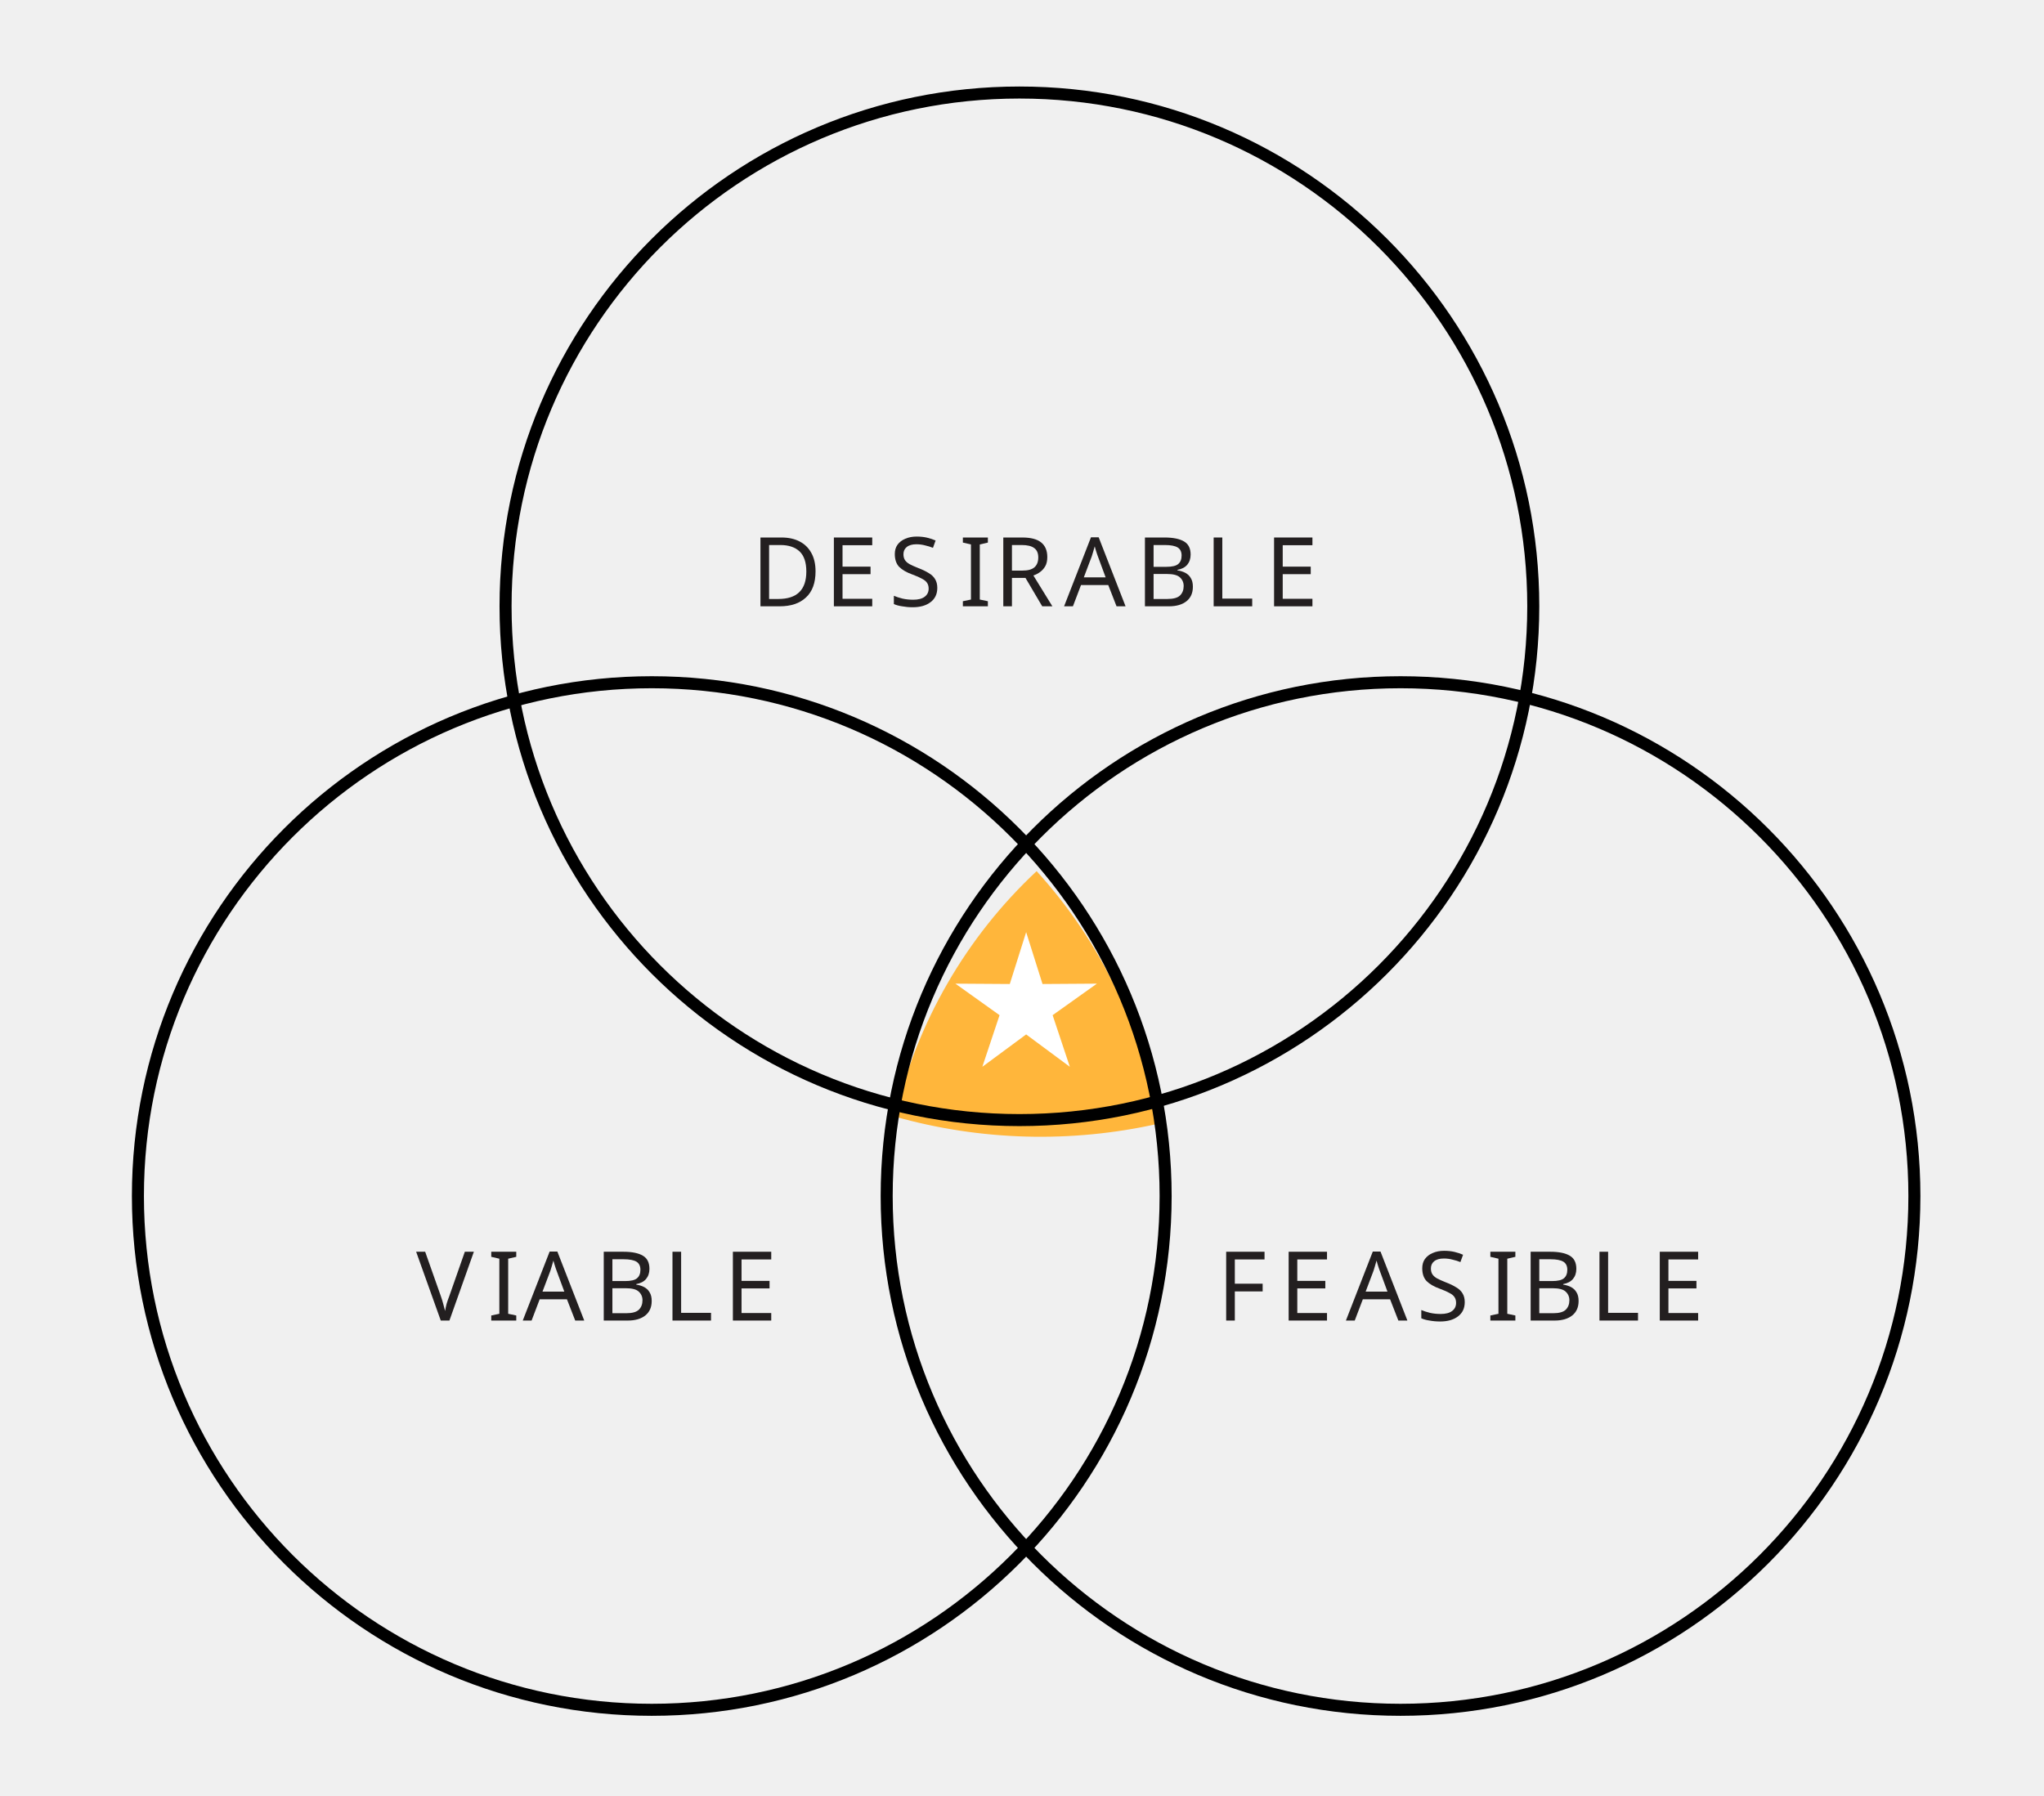
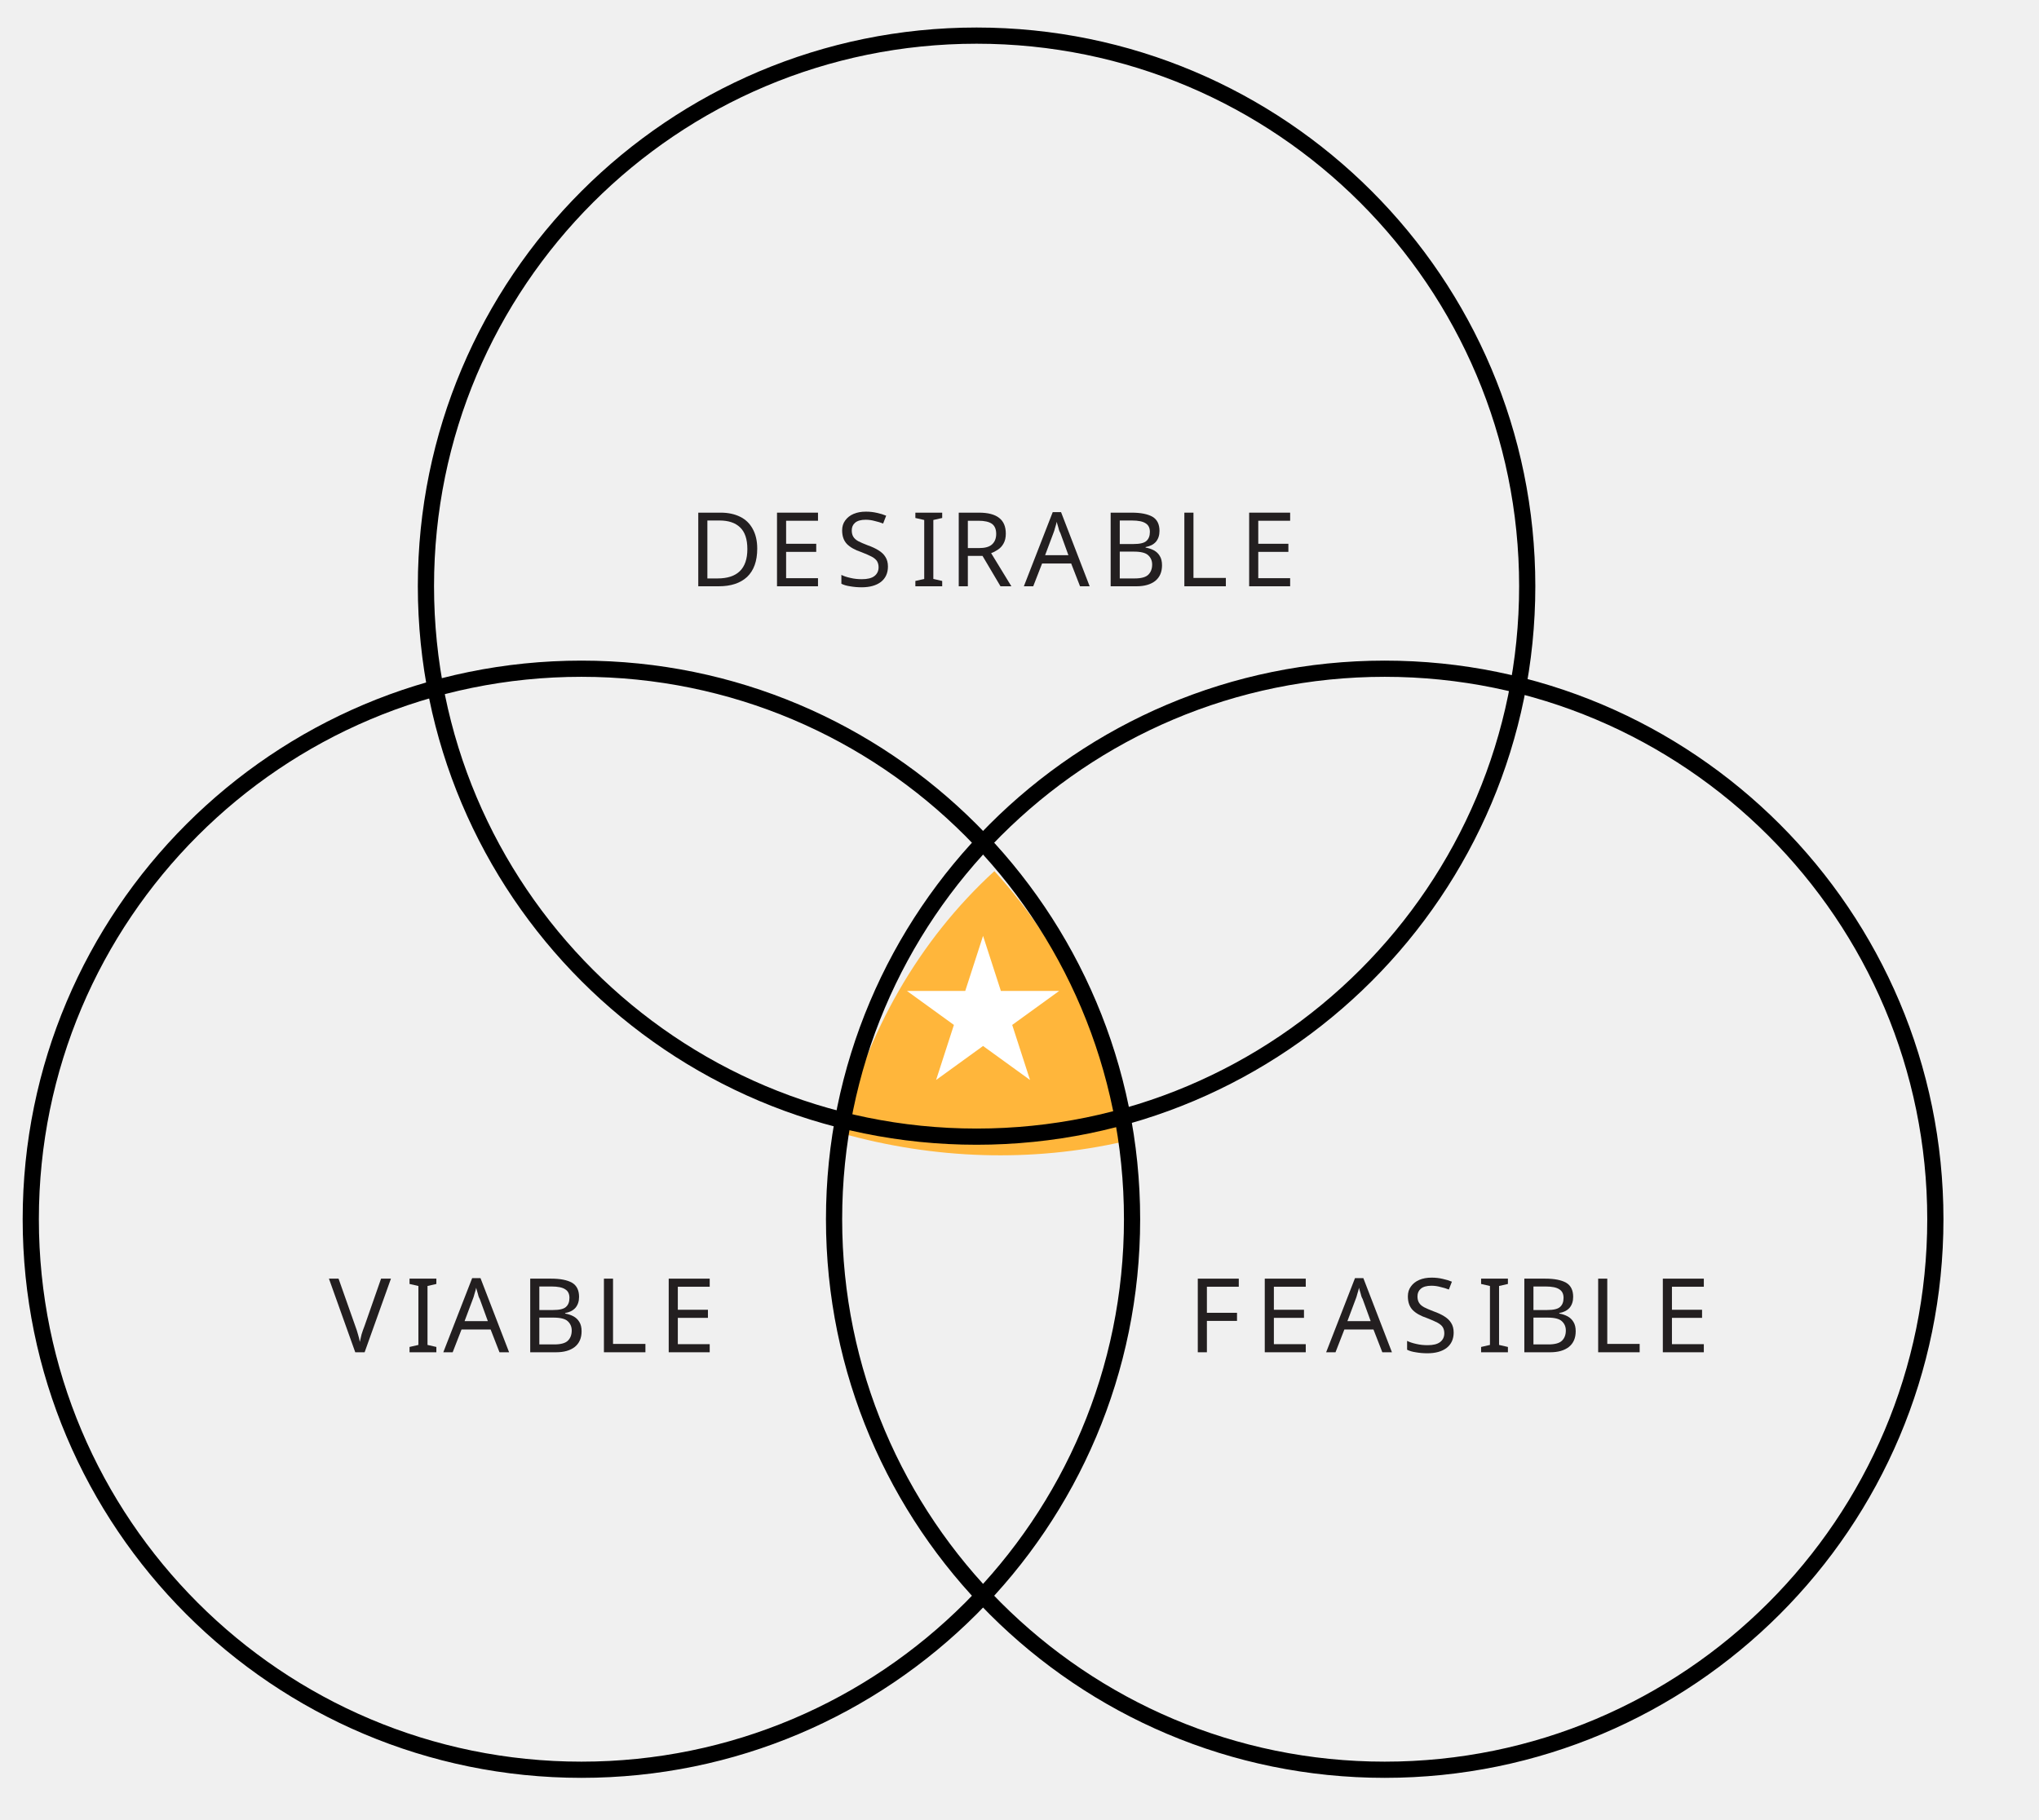
- <svg xmlns="http://www.w3.org/2000/svg" id="Layer_1" data-name="Layer 1" viewBox="0 0 169.85 149.25">
-   <defs>
-     <style>.cls-1{fill:#ffb63b;}.cls-2{fill:none;stroke:#000;stroke-miterlimit:10;}.cls-3{fill:#fff;}.cls-4{font-size:8px;fill:#231f20;font-family:CooperHewitt-Medium, Cooper Hewitt;}.cls-5{letter-spacing:0.12em;}.cls-6{letter-spacing:0.11em;}.cls-7{letter-spacing:0.12em;}.cls-8{letter-spacing:0.11em;}.cls-9{letter-spacing:0.13em;}.cls-10{letter-spacing:0.12em;}.cls-11{letter-spacing:0.11em;}.cls-12{letter-spacing:0.13em;}.cls-13{letter-spacing:0.12em;}.cls-14{letter-spacing:0.14em;}.cls-15{letter-spacing:0.12em;}.cls-16{letter-spacing:0.11em;}.cls-17{letter-spacing:0.12em;}.cls-18{letter-spacing:0.12em;}.cls-19{letter-spacing:0.13em;}</style>
-   </defs>
-   <path class="cls-1" d="M74.36,92.8a44.63,44.63,0,0,0,21.85.6,40.49,40.49,0,0,0-10.07-21A40.51,40.51,0,0,0,74.36,92.8Z" />
-   <circle class="cls-2" cx="54.16" cy="99.4" r="42.7" />
-   <circle class="cls-2" cx="116.38" cy="99.4" r="42.7" />
-   <circle class="cls-2" cx="84.71" cy="50.39" r="42.7" />
-   <polygon class="cls-3" points="85.27 77.47 86.63 81.78 91.15 81.75 87.47 84.37 88.9 88.66 85.27 85.97 81.63 88.66 83.06 84.37 79.39 81.75 83.91 81.78 85.27 77.47" />
-   <text class="cls-4" transform="translate(62.41 50.39)">
-     <tspan class="cls-5">D</tspan>
-     <tspan class="cls-6" x="6.1" y="0">E</tspan>
-     <tspan class="cls-7" x="11.46" y="0">S</tspan>
-     <tspan class="cls-8" x="17.29" y="0">I</tspan>
-     <tspan class="cls-9" x="20.18" y="0">R</tspan>
-     <tspan class="cls-10" x="26.01" y="0">A</tspan>
-     <tspan class="cls-11" x="31.95" y="0">B</tspan>
-     <tspan class="cls-12" x="37.66" y="0">L</tspan>
-     <tspan x="42.68" y="0">E</tspan>
-   </text>
-   <text class="cls-4" transform="translate(101.11 109.75)">
-     <tspan class="cls-13">F</tspan>
-     <tspan class="cls-14" x="5.19" y="0">E</tspan>
-     <tspan class="cls-11" x="10.73" y="0">A</tspan>
-     <tspan class="cls-15" x="16.59" y="0">S</tspan>
-     <tspan class="cls-16" x="22.42" y="0">I</tspan>
-     <tspan class="cls-11" x="25.3" y="0">B</tspan>
-     <tspan class="cls-12" x="31.02" y="0">L</tspan>
-     <tspan x="36.03" y="0">E</tspan>
-   </text>
-   <text class="cls-4" transform="translate(34.58 109.75)">
-     <tspan class="cls-17">V</tspan>
-     <tspan class="cls-18" x="5.93" y="0">I</tspan>
-     <tspan class="cls-10" x="8.86" y="0">A</tspan>
-     <tspan class="cls-11" x="14.81" y="0">B</tspan>
-     <tspan class="cls-19" x="20.52" y="0">L</tspan>
-     <tspan x="25.54" y="0">E</tspan>
-   </text>
+ <svg xmlns="http://www.w3.org/2000/svg" version="1.1" id="Layer_1" x="0px" y="0px" viewBox="0 0 125.9 112.4" style="enable-background:new 0 0 125.9 112.4;" xml:space="preserve">
+   <style type="text/css">
+ 	.st0{fill:#FFB63B;}
+ 	.st1{fill:none;stroke:#000000;stroke-miterlimit:10;}
+ 	.st2{fill:#FFFFFF;}
+ 	.st3{fill:#231F20;}
+ 	.st4{font-family:'CooperHewitt-Medium';}
+ 	.st5{font-size:6.376px;}
+ </style>
+   <path class="st0" d="M52,70c5.7,1.6,11.7,1.8,17.4,0.5c-1-6.2-3.8-12.1-8-16.7C56.7,58.1,53.5,63.8,52,70z" />
+   <circle class="st1" cx="35.9" cy="75.3" r="34" />
+   <circle class="st1" cx="85.5" cy="75.3" r="34" />
+   <circle class="st1" cx="60.3" cy="36.2" r="34" />
+   <polygon class="st2" points="60.7,57.8 61.8,61.2 65.4,61.2 62.5,63.3 63.6,66.7 60.7,64.6 57.8,66.7 58.9,63.3 56,61.2 59.6,61.2   " />
+   <text transform="matrix(1 0 0 1 42.4905 36.2087)" class="st3 st4 st5">D</text>
+   <text transform="matrix(1 0 0 1 47.3519 36.2087)" class="st3 st4 st5">E</text>
+   <text transform="matrix(1 0 0 1 51.6238 36.2087)" class="st3 st4 st5">S</text>
+   <text transform="matrix(1 0 0 1 56.2703 36.2087)" class="st3 st4 st5">I</text>
+   <text transform="matrix(1 0 0 1 58.5735 36.2087)" class="st3 st4 st5">R</text>
+   <text transform="matrix(1 0 0 1 63.2195 36.2087)" class="st3 st4 st5">A</text>
+   <text transform="matrix(1 0 0 1 67.9534 36.2087)" class="st3 st4 st5">B</text>
+   <text transform="matrix(1 0 0 1 72.5042 36.2087)" class="st3 st4 st5">L</text>
+   <text transform="matrix(1 0 0 1 76.5052 36.2087)" class="st3 st4 st5">E</text>
+   <text transform="matrix(1 0 0 1 73.3333 83.5163)" class="st3 st4 st5">F</text>
+   <text transform="matrix(1 0 0 1 77.469 83.5163)" class="st3 st4 st5">E</text>
+   <text transform="matrix(1 0 0 1 81.8841 83.5163)" class="st3 st4 st5">A</text>
+   <text transform="matrix(1 0 0 1 86.555 83.5163)" class="st3 st4 st5">S</text>
+   <text transform="matrix(1 0 0 1 91.2015 83.5163)" class="st3 st4 st5">I</text>
+   <text transform="matrix(1 0 0 1 93.4964 83.5163)" class="st3 st4 st5">B</text>
+   <text transform="matrix(1 0 0 1 98.055 83.5163)" class="st3 st4 st5">L</text>
+   <text transform="matrix(1 0 0 1 102.0481 83.5163)" class="st3 st4 st5">E</text>
+   <text transform="matrix(1 0 0 1 20.3108 83.5163)" class="st3 st4 st5">V</text>
+   <text transform="matrix(1 0 0 1 25.0374 83.5163)" class="st3 st4 st5">I</text>
+   <text transform="matrix(1 0 0 1 27.3724 83.5163)" class="st3 st4 st5">A</text>
+   <text transform="matrix(1 0 0 1 32.1141 83.5163)" class="st3 st4 st5">B</text>
+   <text transform="matrix(1 0 0 1 36.6648 83.5163)" class="st3 st4 st5">L</text>
+   <text transform="matrix(1 0 0 1 40.6653 83.5163)" class="st3 st4 st5">E</text>
</svg>
